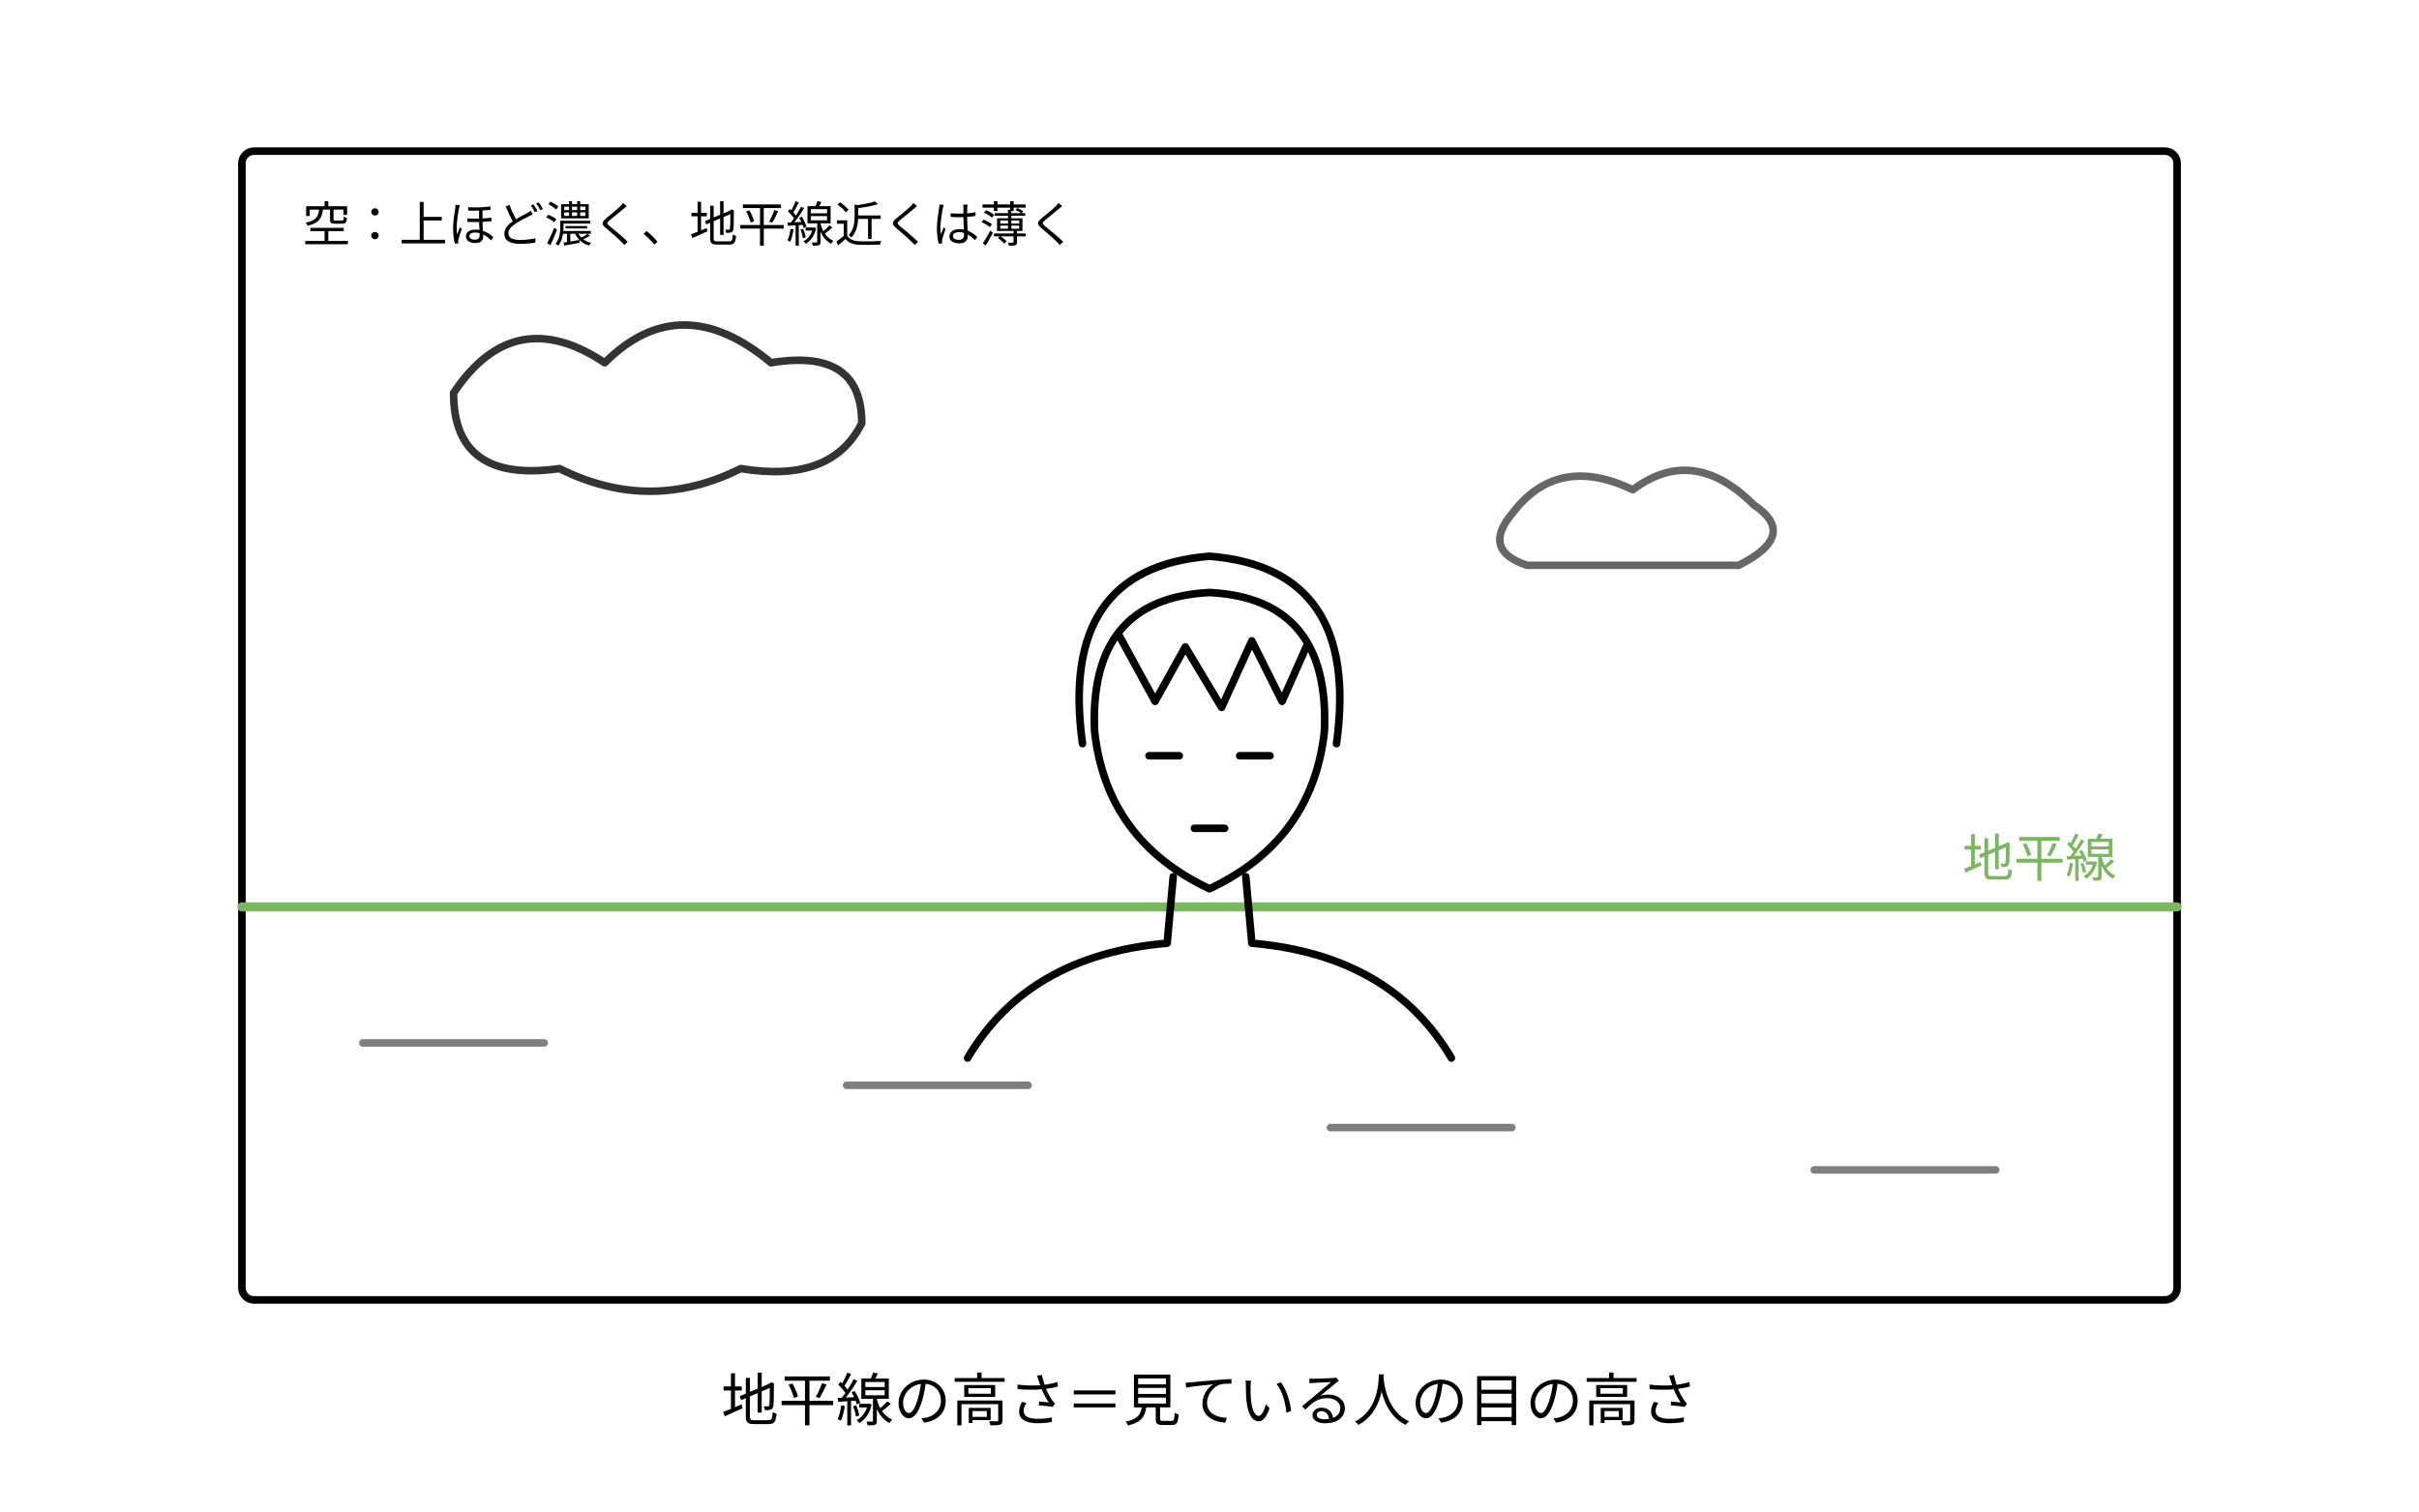
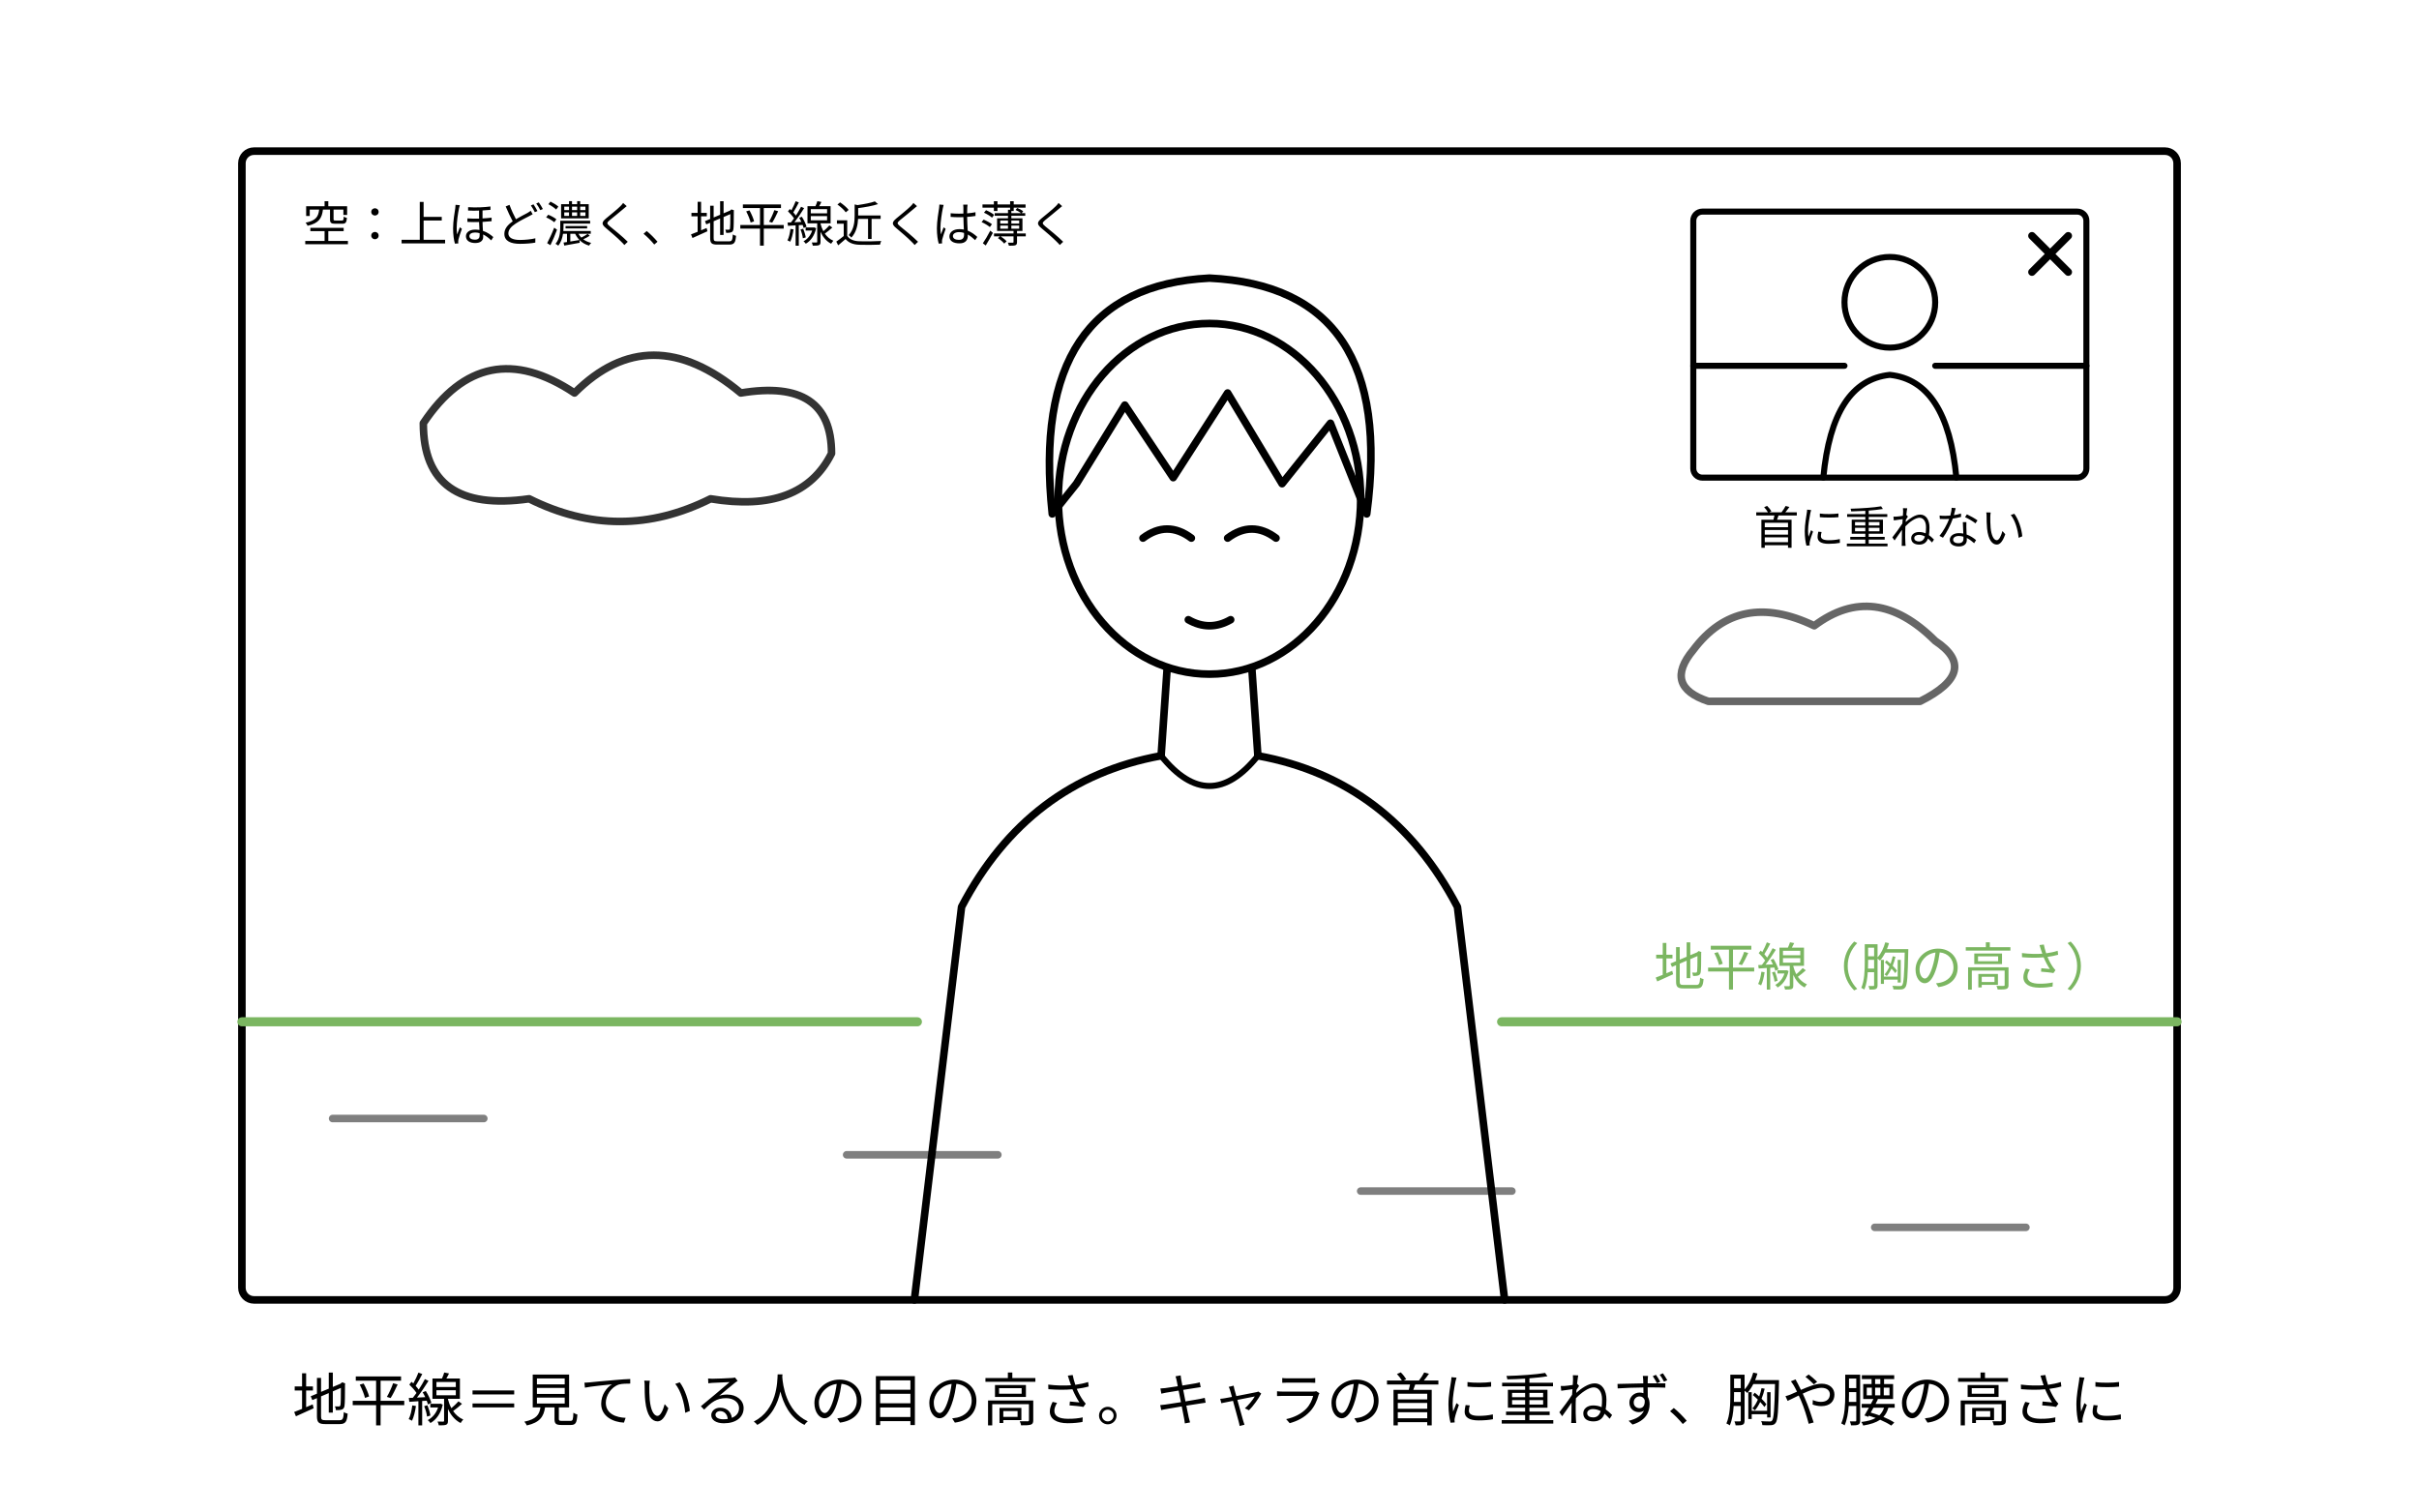
<svg xmlns="http://www.w3.org/2000/svg" viewBox="0 0 800 500" fill="none" stroke="currentColor" stroke-width="2.5" stroke-linecap="round" stroke-linejoin="round" font-family="Zen Kaku Gothic New, sans-serif">
-   <rect x="80" y="50" width="640" height="380" rx="4" stroke-width="2.5" />
-   <line x1="80" y1="300" x2="720" y2="300" stroke="#7BB661" stroke-width="3" />
-   <text x="700" y="290" font-size="17" fill="#7BB661" stroke="none" text-anchor="end">地平線</text>
-   <path d="M150,130 q20,-30 50,-10 q25,-25 55,0 q30,-5 30,20 q-10,20 -40,15 q-30,15 -60,0 q-35,5 -35,-25 Z" opacity="0.8" />
-   <path d="M500,170 q15,-20 40,-8 q20,-15 40,5 q15,10 -5,20 l-70,0 q-15,-5 -5,-17 Z" opacity="0.6" />
-   <path d="M362,242 Q360,198 400,196 Q440,198 438,242 Q434,278 400,294 Q366,278 362,242 Z" />
-   <path d="M358,246 Q350,188 400,184 Q450,188 442,246 M370,210 L382,232 L392,214 L404,234 L414,212 L424,232 L432,214" />
-   <path d="M388,290 L386,312 M412,290 L414,312 M386,312 Q340,316 320,350 M414,312 Q460,316 480,350" />
-   <path d="M380,250 l10,0 M410,250 l10,0 M395,274 l10,0" />
-   <line x1="120" y1="345" x2="180" y2="345" opacity="0.5" />
-   <line x1="280" y1="359" x2="340" y2="359" opacity="0.5" />
-   <line x1="440" y1="373" x2="500" y2="373" opacity="0.5" />
-   <line x1="600" y1="387" x2="660" y2="387" opacity="0.5" />
+   <rect x="80" y="50" width="640" height="380" rx="4" />
+   <path d="M140,140 q20,-30 50,-10 q25,-25 55,0 q30,-5 30,20 q-10,20 -40,15 q-30,15 -60,0 q-35,5 -35,-25 Z" opacity="0.8" />
+   <path d="M560,215 q15,-20 40,-8 q20,-15 40,5 q15,10 -5,20 l-70,0 q-15,-5 -5,-17 Z" opacity="0.6" />
  <text x="100" y="80" font-size="16" fill="currentColor" stroke="none" text-anchor="start">空：上ほど濃く、地平線近くは薄く</text>
-   <text x="400" y="470" font-size="19" fill="currentColor" stroke="none" text-anchor="middle">地平線の高さ＝見ている人の目の高さ</text>
+   <line x1="80" y1="338" x2="303.4" y2="338" stroke="#7BB661" stroke-width="3" />
+   <line x1="496.6" y1="338" x2="720" y2="338" stroke="#7BB661" stroke-width="3" />
+   <text x="700" y="326" font-size="17" fill="#7BB661" stroke="none" text-anchor="end">地平線（胸の高さ）</text>
+   <line x1="110" y1="370" x2="160" y2="370" opacity="0.5" />
+   <line x1="280" y1="382" x2="330" y2="382" opacity="0.5" />
+   <line x1="450" y1="394" x2="500" y2="394" opacity="0.5" />
+   <line x1="620" y1="406" x2="670" y2="406" opacity="0.5" />
+   <ellipse cx="400" cy="165" rx="50" ry="58" />
+   <path d="M348,170 Q340,95 400,92 Q462,95 452,170 L440,140 L424,160 L406,130 L388,158 L372,134 L356,160 Z" />
+   <path d="M378,178 q8,-6 16,0" />
+   <path d="M406,178 q8,-6 16,0" />
+   <path d="M393,205 q7,4 14,0" />
+   <line x1="386" y1="221" x2="384" y2="250" />
+   <line x1="414" y1="221" x2="416" y2="250" />
+   <path d="M384,250 Q340,258 318,300 L302.4,430" />
+   <path d="M416,250 Q460,258 482,300 L497.6,430" />
+   <path d="M384,250 Q400,270 416,250" stroke-width="2" />
+   <rect x="560" y="70" width="130" height="88" rx="3" stroke-width="2" />
+   <circle cx="625" cy="100" r="15" stroke-width="2" />
+   <path d="M603,158 Q606,126 625,124 Q644,126 647,158" stroke-width="2" />
+   <line x1="560" y1="121" x2="610" y2="121" stroke-width="2" />
+   <line x1="640" y1="121" x2="690" y2="121" stroke-width="2" />
+   <path d="M672,78 l12,12 M684,78 l-12,12" stroke-width="2.5" />
+   <text x="625" y="180" font-size="15" fill="currentColor" stroke="none" text-anchor="middle">首に重ねない</text>
+   <text x="400" y="470" font-size="19" fill="currentColor" stroke="none" text-anchor="middle">地平線＝見ている人の目の高さ。キャラの首に重ねず、胸や腰の高さに</text>
</svg>
